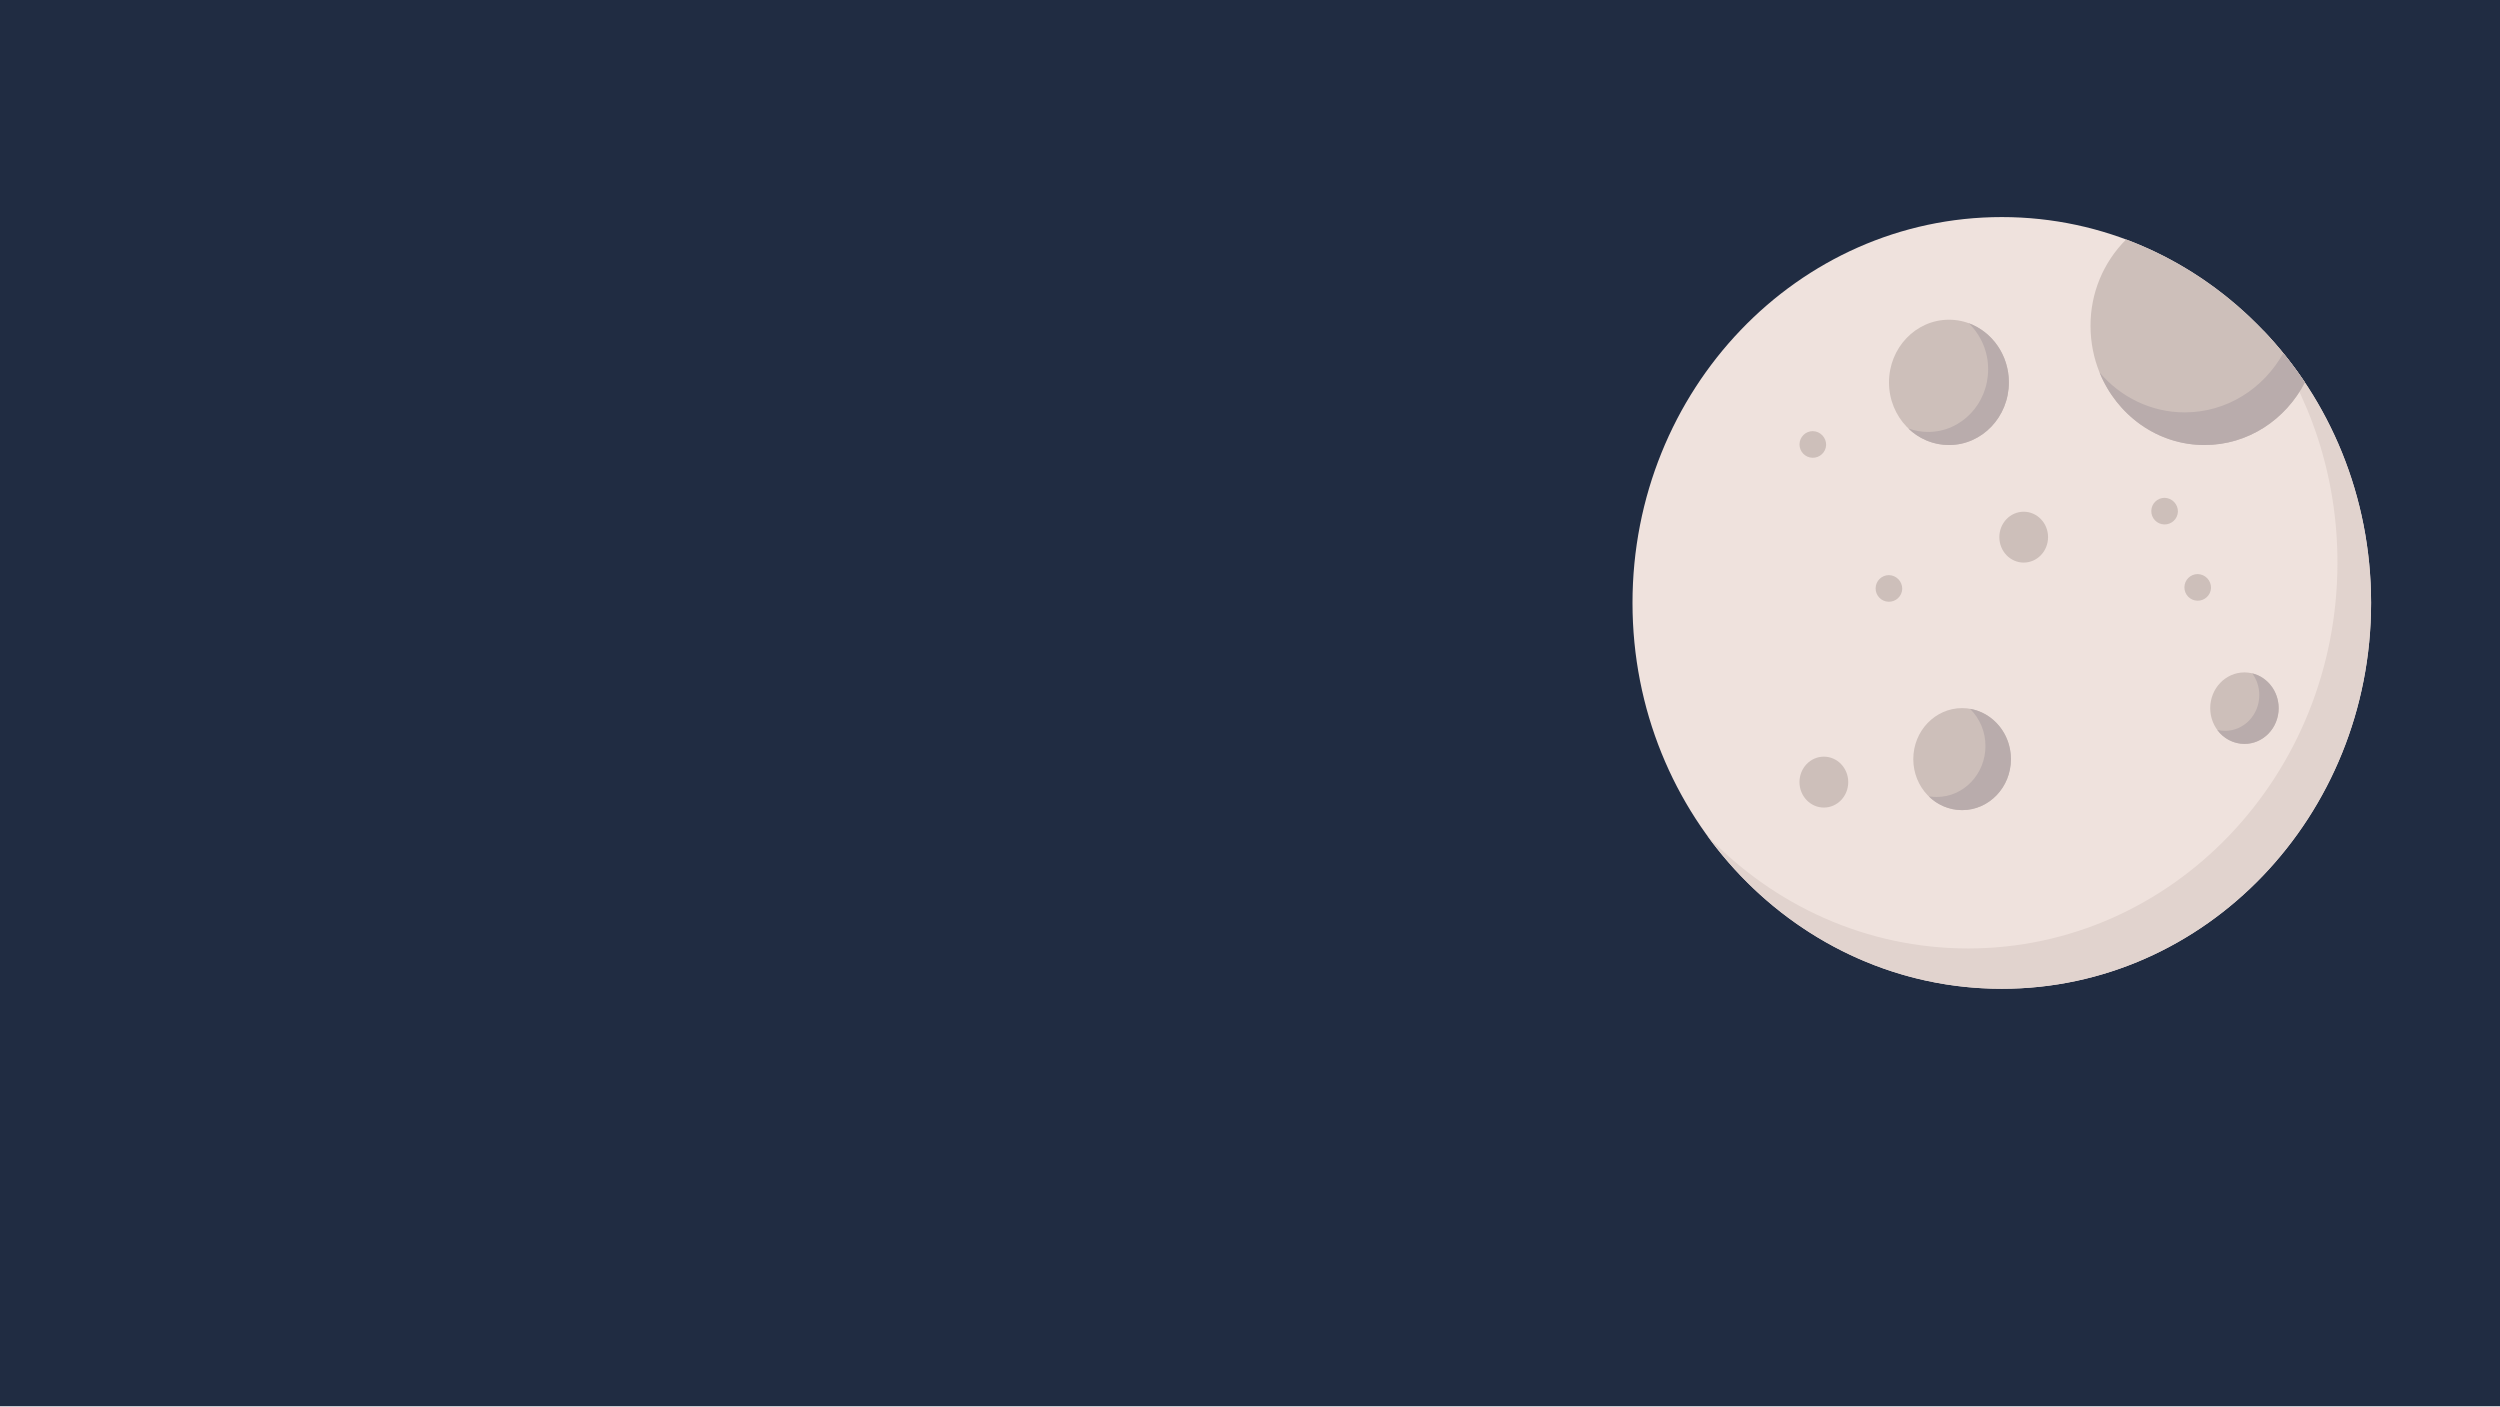
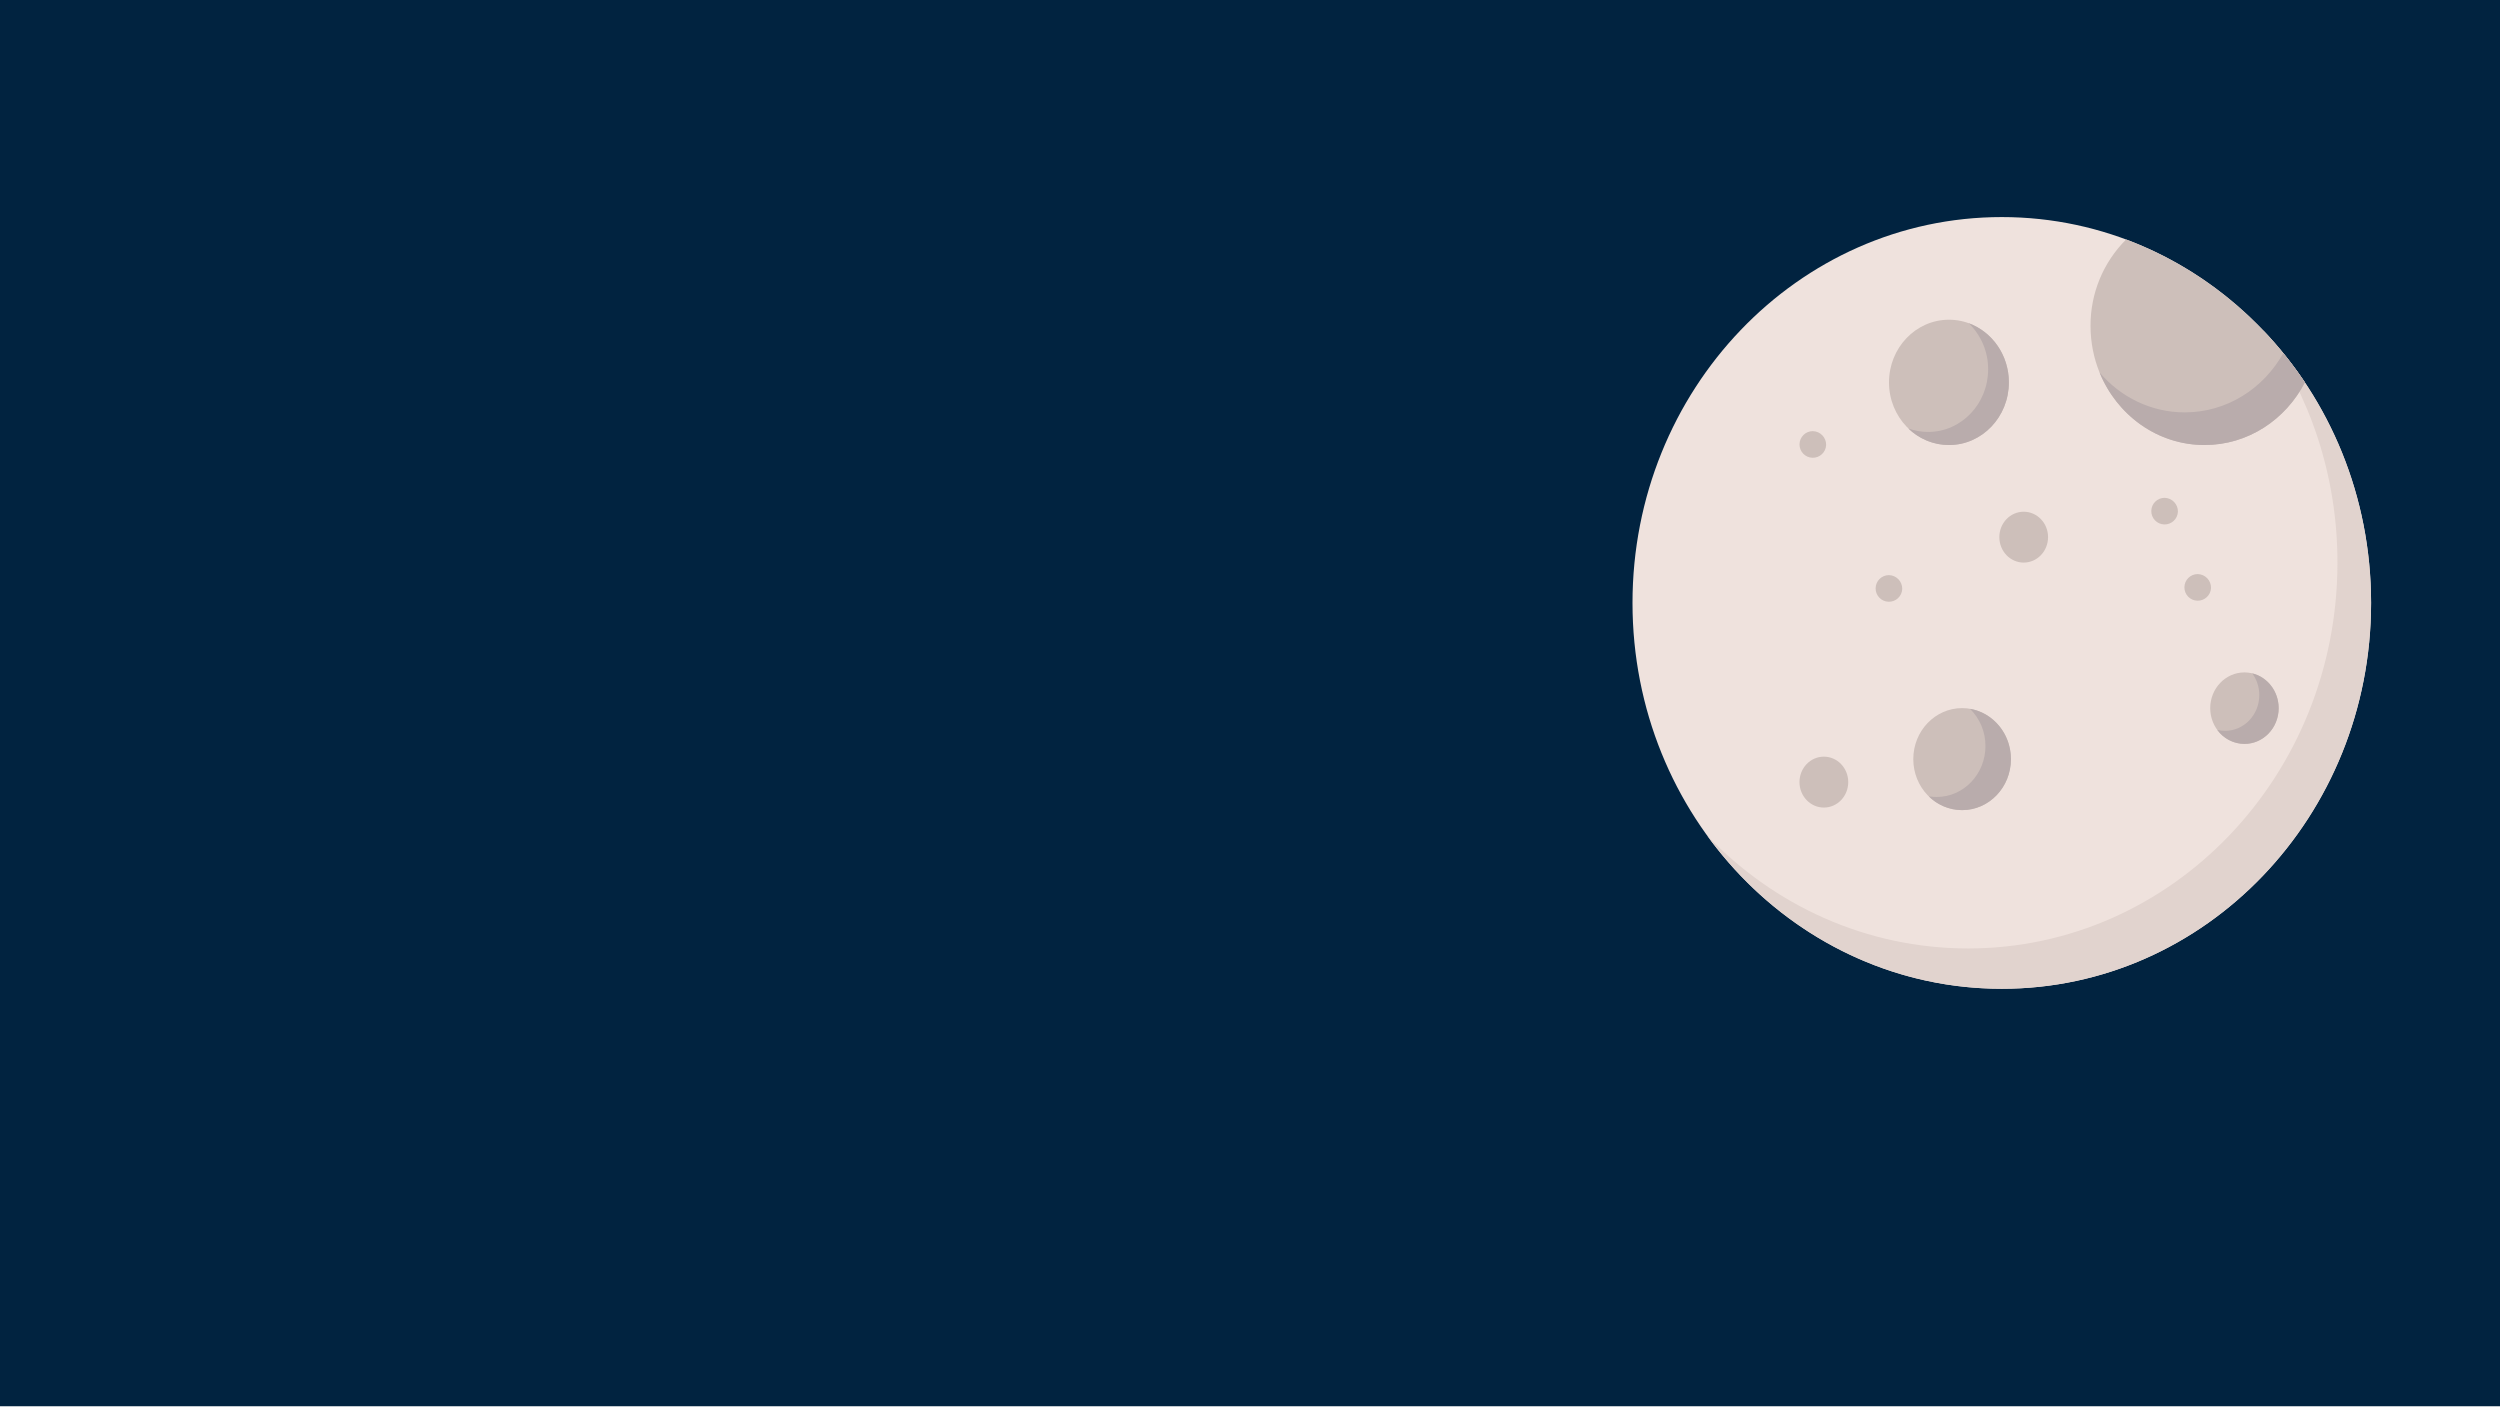
<svg xmlns="http://www.w3.org/2000/svg" id="All" viewBox="0 0 1920 1080">
  <defs>
-     <style>.cls-1{fill:#202c42;}.cls-2{fill:#efe2dd;}.cls-3{fill:#e1d3ce;}.cls-4{fill:#cdbfba;}.cls-5{fill:#b9acac;}</style>
+     <style>.cls-1{fill:#012340;}.cls-2{fill:#efe2dd;}.cls-3{fill:#e1d3ce;}.cls-4{fill:#cdbfba;}.cls-5{fill:#b9acac;}</style>
  </defs>
  <rect class="cls-1" x="-0.02" y="-0.79" width="1941.78" height="1080.79" />
  <path class="cls-2" d="M1821,463.05c0,163.66-127,296.33-283.62,296.33s-283.62-132.67-283.62-296.33,127-296.34,283.62-296.34S1821,299.39,1821,463.05Z" />
  <path class="cls-3" d="M1821,463.05c0,163.67-127,296.34-283.62,296.34-92.42,0-174.51-46.18-226.29-117.67,51.31,53.57,122.19,86.69,200.45,86.69,156.64,0,283.62-132.68,283.62-296.34,0-67.11-21.36-129-57.36-178.71C1789.21,307,1821,381.14,1821,463.05Z" />
-   <path class="cls-4" d="M1770.16,293.69c-14.78,28.64-43.76,48.09-77.08,48.09-48.36,0-87.55-40.95-87.55-91.47a93.14,93.14,0,0,1,27.33-66.39C1688.86,204.83,1736.73,243.61,1770.16,293.69Z" />
+   <path class="cls-4" d="M1770.16,293.69c-14.78,28.64-43.76,48.09-77.08,48.09-48.36,0-87.55-40.95-87.55-91.47a93.12,93.12,0,0,1,27.33-66.39C1688.86,204.83,1736.73,243.61,1770.16,293.69Z" />
  <path class="cls-5" d="M1770.16,293.69c-14.78,28.64-43.76,48.09-77.08,48.09-36.24,0-67.32-23-80.63-55.75,16,18.82,39.4,30.68,65.42,30.68,32.31,0,60.54-18.29,75.7-45.5Q1762.38,282,1770.16,293.69Z" />
  <path class="cls-4" d="M1542.81,293.66c0,26.58-20.62,48.12-46,48.12s-46.06-21.54-46.06-48.12,20.62-48.12,46.06-48.12S1542.81,267.08,1542.81,293.66Z" />
-   <path class="cls-5" d="M1542.81,293.66c0,26.58-20.61,48.12-46,48.12A44.82,44.82,0,0,1,1465.51,329a44.11,44.11,0,0,0,15.32,2.73c25.45,0,46.06-21.54,46.06-48.12A49,49,0,0,0,1512,248.25C1530,254.84,1542.81,272.69,1542.81,293.66Z" />
+   <path class="cls-5" d="M1542.81,293.66c0,26.58-20.61,48.12-46,48.12a44.84,44.84,0,0,1-31.3-12.78,44,44,0,0,0,15.32,2.73c25.45,0,46.06-21.54,46.06-48.12A49,49,0,0,0,1512,248.25C1530,254.84,1542.81,272.69,1542.81,293.66Z" />
  <path class="cls-4" d="M1750,543.86c0,15.16-11.76,27.45-26.27,27.45s-26.28-12.29-26.28-27.45,11.76-27.45,26.28-27.45S1750,528.7,1750,543.86Z" />
-   <path class="cls-5" d="M1750,543.87c0,15.15-11.76,27.44-26.27,27.44a25.85,25.85,0,0,1-20.87-10.76,24.55,24.55,0,0,0,6,.74c14.51,0,26.27-12.3,26.27-27.46a28.22,28.22,0,0,0-5.39-16.69C1741.38,520,1750,530.88,1750,543.87Z" />
+   <path class="cls-5" d="M1750,543.87c0,15.15-11.76,27.44-26.27,27.44a25.85,25.85,0,0,1-20.87-10.76,24.77,24.77,0,0,0,6,.74c14.51,0,26.27-12.3,26.27-27.46a28.27,28.27,0,0,0-5.39-16.69C1741.38,520,1750,530.88,1750,543.87Z" />
  <path class="cls-4" d="M1572.91,412.52c0,10.8-8.38,19.55-18.71,19.55s-18.71-8.75-18.71-19.55S1543.87,393,1554.2,393,1572.91,401.73,1572.91,412.52Z" />
  <path class="cls-4" d="M1544.39,583c0,21.64-16.78,39.17-37.49,39.17s-37.49-17.53-37.49-39.17,16.79-39.17,37.49-39.17S1544.39,561.4,1544.39,583Z" />
-   <path class="cls-5" d="M1544.39,583c0,21.64-16.78,39.17-37.48,39.17a36.5,36.5,0,0,1-25.64-10.6,36.86,36.86,0,0,0,6.08.51c20.71,0,37.48-17.54,37.48-39.18A39.87,39.87,0,0,0,1513,544.39C1530.81,547.42,1544.39,563.57,1544.39,583Z" />
+   <path class="cls-5" d="M1544.39,583c0,21.64-16.78,39.17-37.48,39.17a36.5,36.5,0,0,1-25.64-10.6,36.42,36.42,0,0,0,6.08.51c20.71,0,37.48-17.54,37.48-39.18A39.89,39.89,0,0,0,1513,544.39C1530.81,547.42,1544.39,563.57,1544.39,583Z" />
  <path class="cls-4" d="M1419.45,600.66c0,10.8-8.38,19.55-18.71,19.55S1382,611.46,1382,600.66s8.38-19.55,18.72-19.55S1419.45,589.86,1419.45,600.66Z" />
  <path class="cls-4" d="M1672.64,393a10.23,10.23,0,1,1-10.22-10.68A10.47,10.47,0,0,1,1672.64,393Z" />
  <path class="cls-4" d="M1460.92,452.37a10.23,10.23,0,1,1-10.22-10.68A10.46,10.46,0,0,1,1460.92,452.37Z" />
  <path class="cls-4" d="M1698.07,451.56a10.23,10.23,0,1,1-10.23-10.67A10.46,10.46,0,0,1,1698.07,451.56Z" />
-   <path class="cls-4" d="M1402.47,341.78a10.23,10.23,0,1,1-10.22-10.67A10.46,10.46,0,0,1,1402.47,341.78Z" />
+   <path class="cls-4" d="M1402.47,341.78a10.23,10.23,0,1,1-10.22-10.67A10.45,10.45,0,0,1,1402.47,341.78Z" />
</svg>
